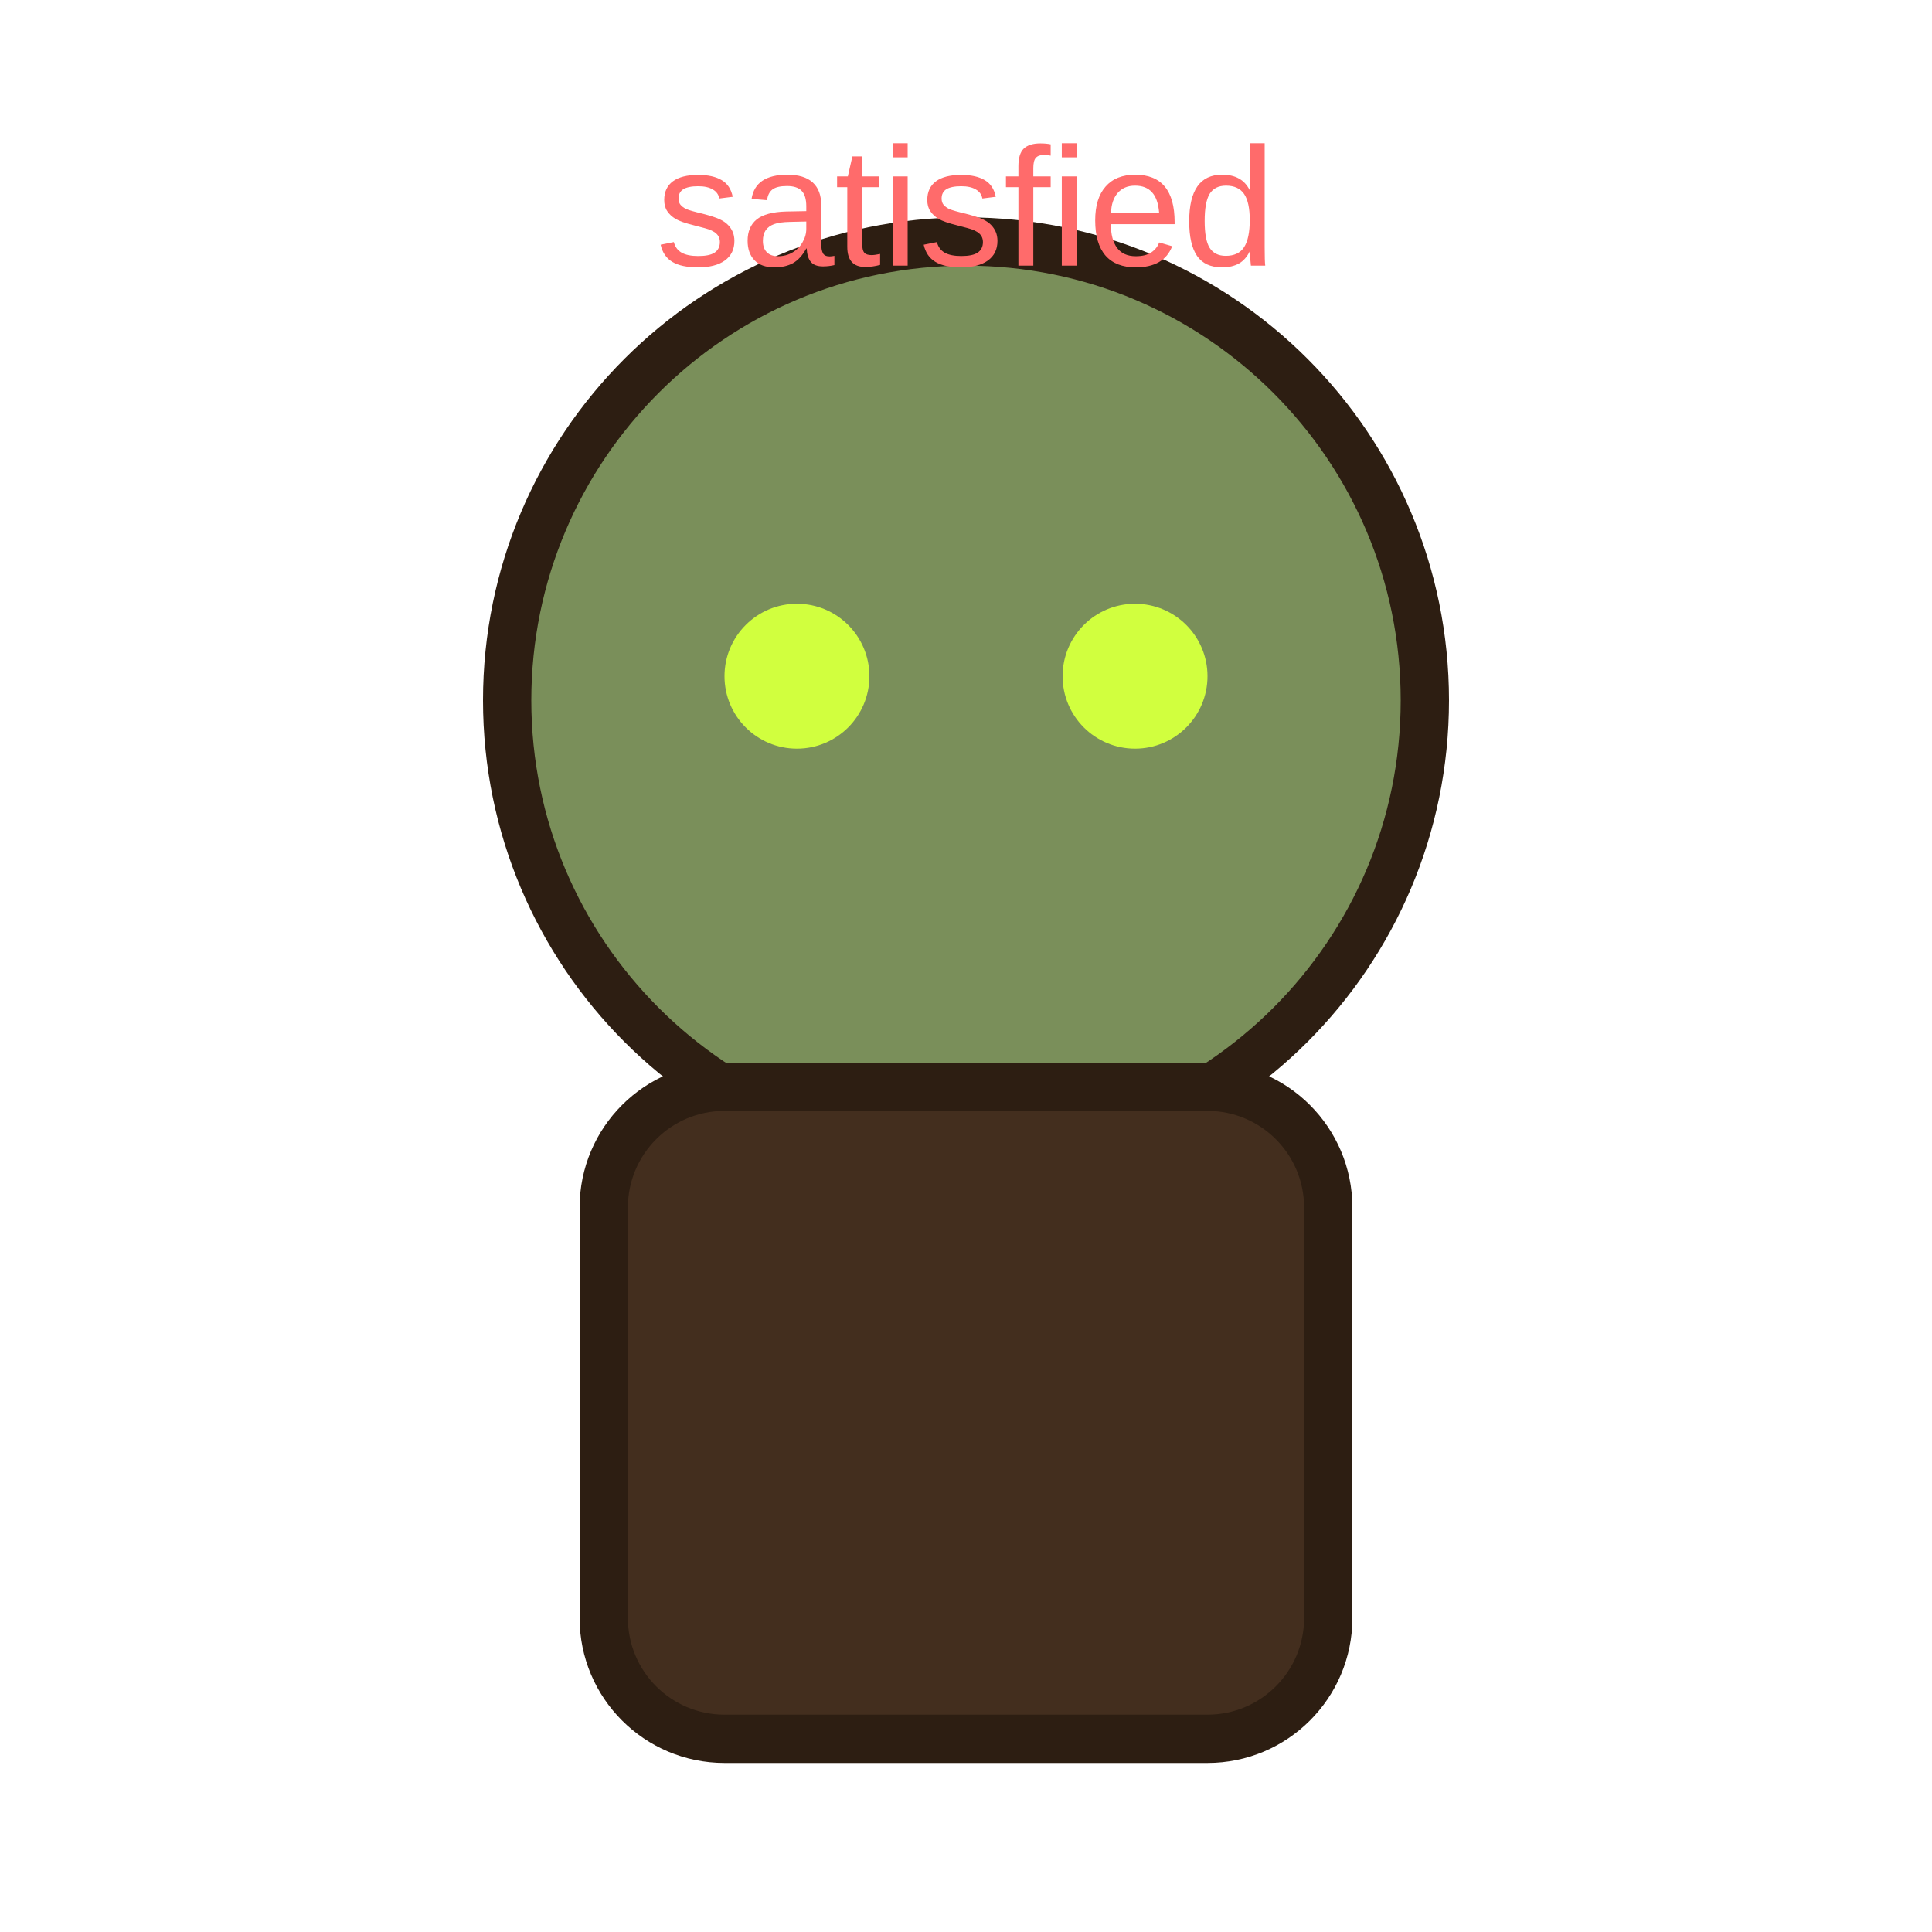
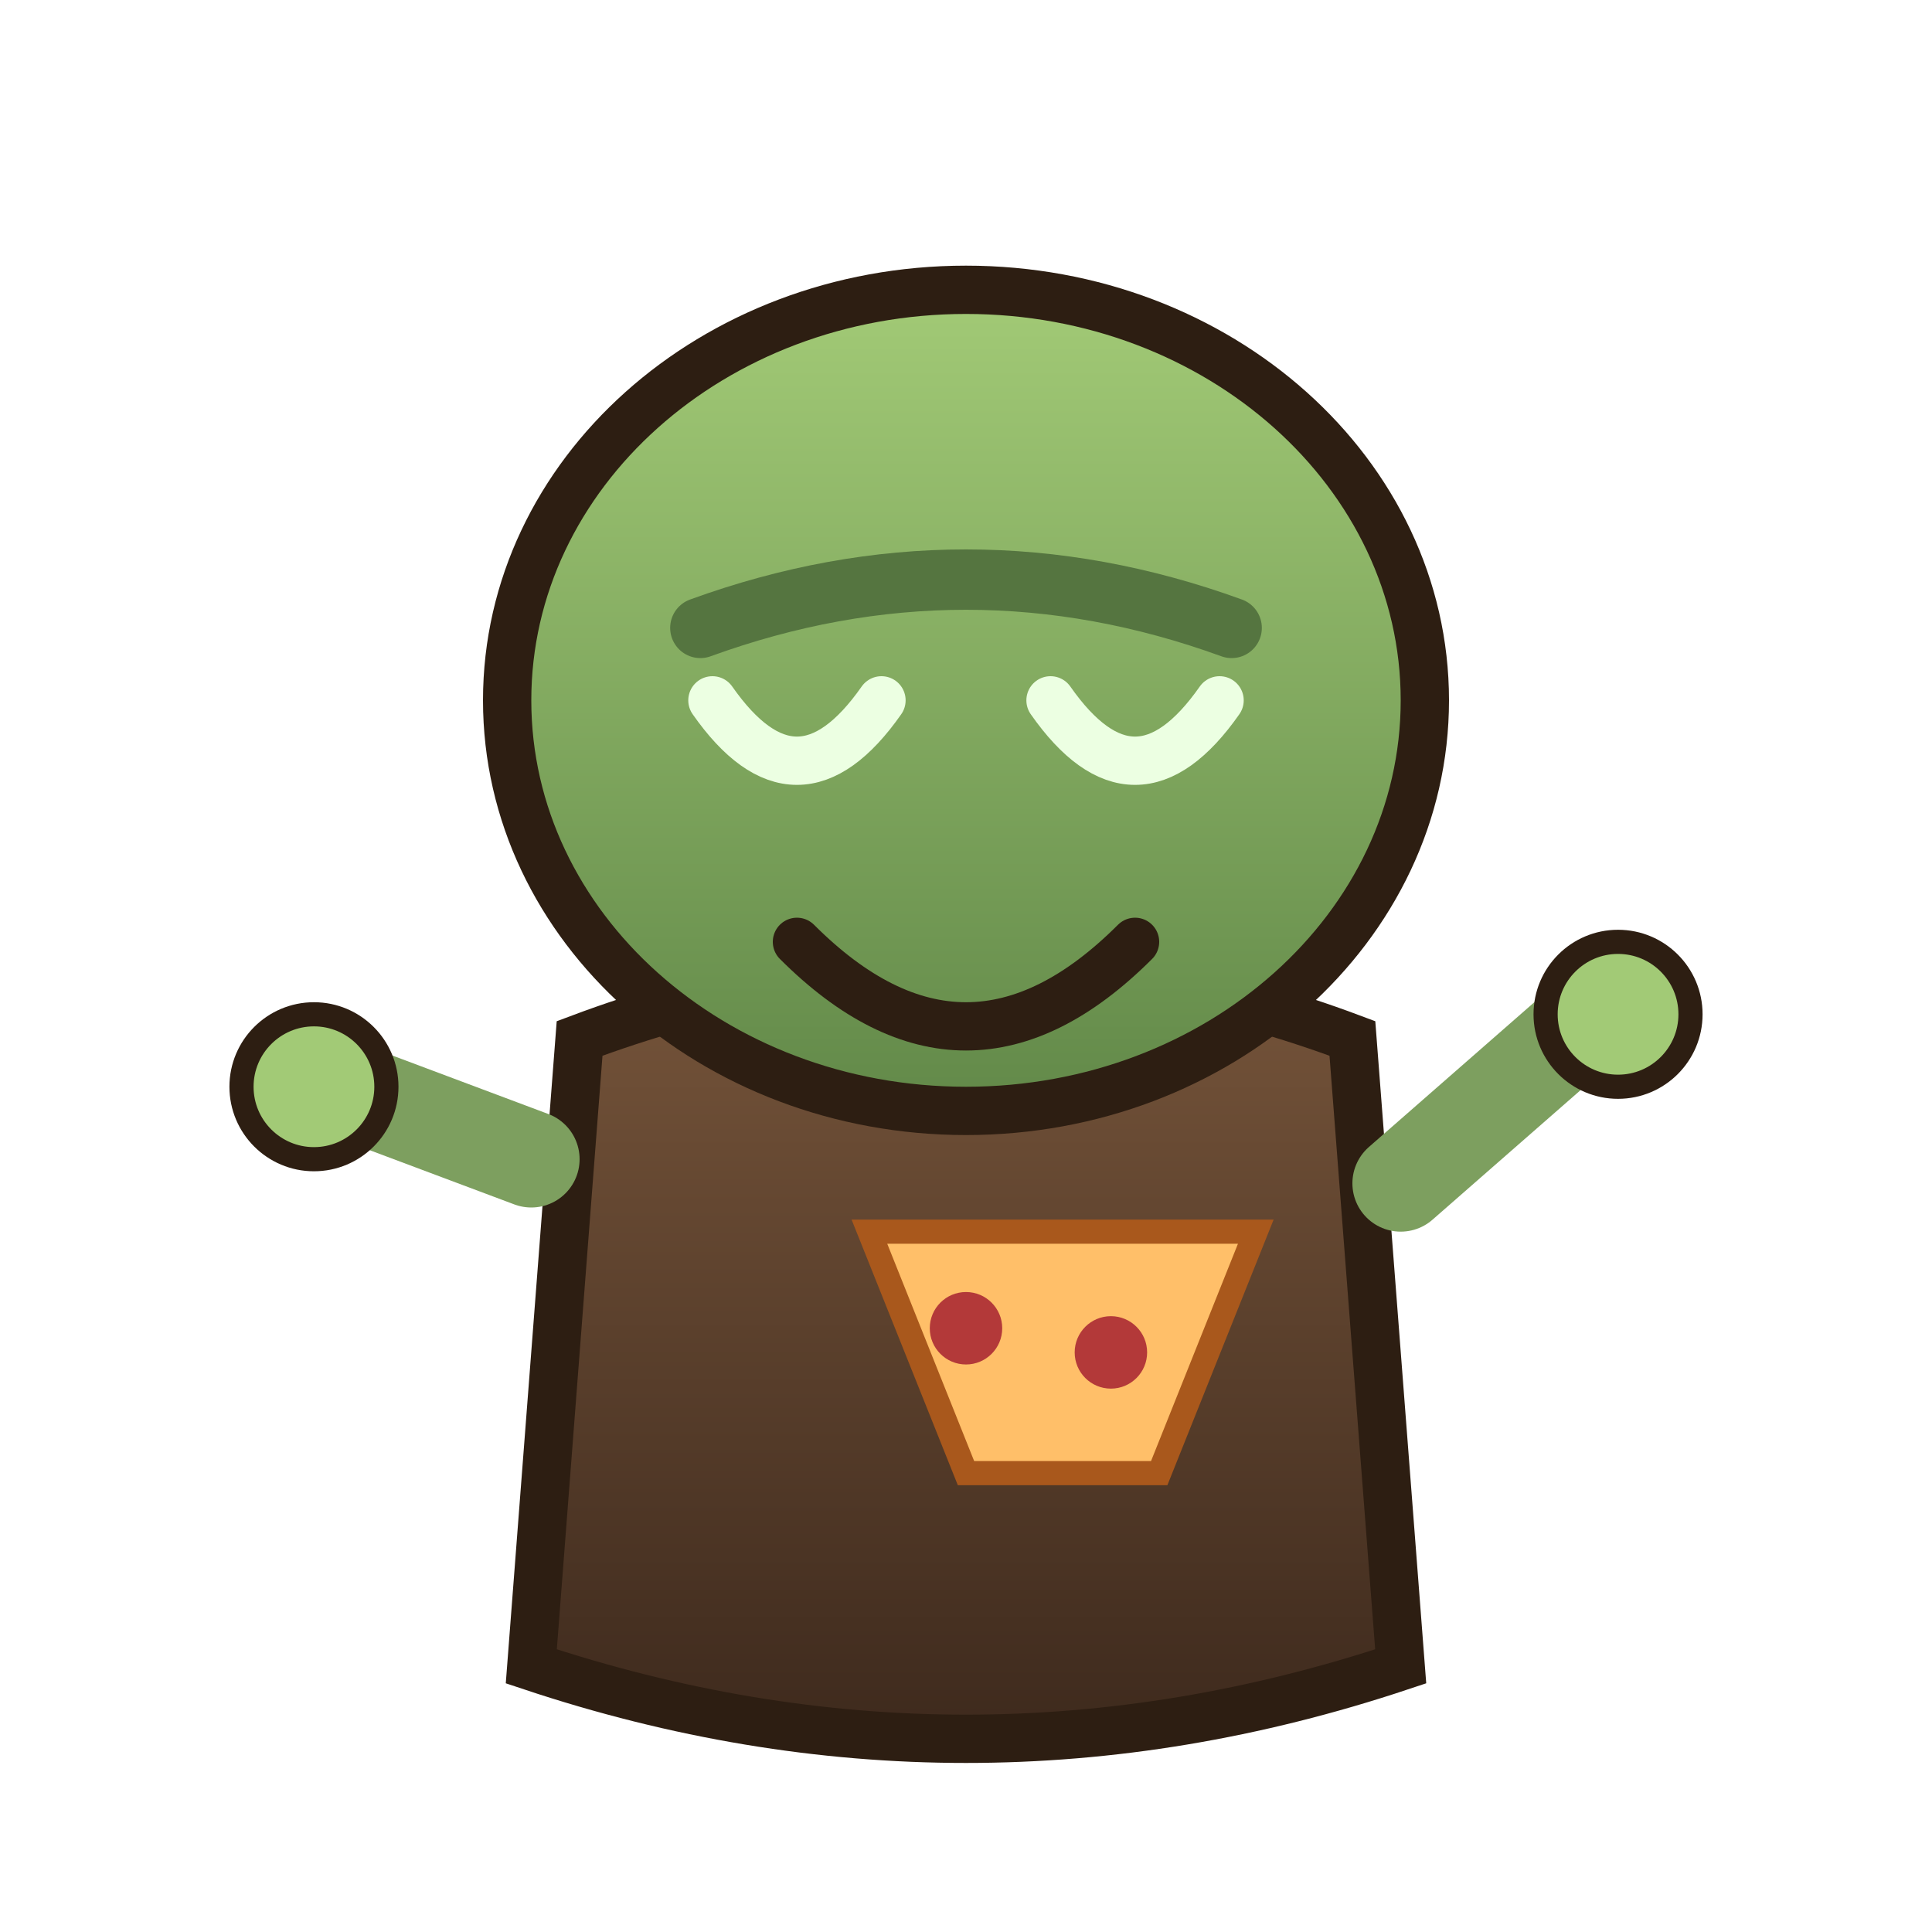
<svg xmlns="http://www.w3.org/2000/svg" width="160" height="160" viewBox="0 0 160 160">
-   <ellipse cx="80" cy="58" rx="38" ry="38" fill="#7a8f5a" stroke="#2d1e12" stroke-width="4" />
-   <rect x="50" y="90" width="60" height="54" rx="10" fill="#432e1e" stroke="#2d1e12" stroke-width="4" />
-   <circle cx="66" cy="56" r="6" fill="#d1ff3e" />
-   <circle cx="94" cy="56" r="6" fill="#d1ff3e" />
-   <text x="80" y="22" text-anchor="middle" font-size="14" fill="#ff6b6b" font-family="Arial">satisfied</text>
+   <defs>
+     <linearGradient id="skinS" x1="0" y1="0" x2="0" y2="1">
+       <stop offset="0%" stop-color="#a2ca76" />
+       <stop offset="100%" stop-color="#628949" />
+     </linearGradient>
+     <linearGradient id="coatS" x1="0" y1="0" x2="0" y2="1">
+       <stop offset="0%" stop-color="#75543a" />
+       <stop offset="100%" stop-color="#3e2a1d" />
+     </linearGradient>
+   </defs>
+   <ellipse cx="80" cy="132" rx="36" ry="10" fill="rgba(0,0,0,0.35)" />
+   <path d="M48 86 Q80 74 112 86 L116 138 Q80 150 44 138 Z" fill="url(#coatS)" stroke="#2d1e12" stroke-width="4" />
+   <ellipse cx="80" cy="58" rx="38" ry="34" fill="url(#skinS)" stroke="#2d1e12" stroke-width="4" />
+   <path d="M58 52 Q80 44 102 52" stroke="#557540" stroke-width="5" fill="none" stroke-linecap="round" />
+   <path d="M59 58 q7 10 14 0 M87 58 q7 10 14 0" stroke="#ecffe2" stroke-width="4" fill="none" stroke-linecap="round" />
+   <path d="M66 78 Q80 92 94 78" stroke="#2d1e12" stroke-width="4" fill="none" stroke-linecap="round" />
+   <path d="M44 96 L28 90" stroke="#7d9f5f" stroke-width="8" stroke-linecap="round" />
+   <circle cx="26" cy="90" r="6" fill="#a2ca76" stroke="#2d1e12" stroke-width="2" />
+   <path d="M116 98 L132 84" stroke="#7d9f5f" stroke-width="8" stroke-linecap="round" />
+   <circle cx="134" cy="84" r="6" fill="#a2ca76" stroke="#2d1e12" stroke-width="2" />
+   <path d="M72 102 l32 0 l-8 20 l-16 0 z" fill="#ffbf69" stroke="#a9581c" stroke-width="2" />
+   <circle cx="80" cy="110" r="3" fill="#b33939" />
+   <circle cx="92" cy="112" r="3" fill="#b33939" />
</svg>
